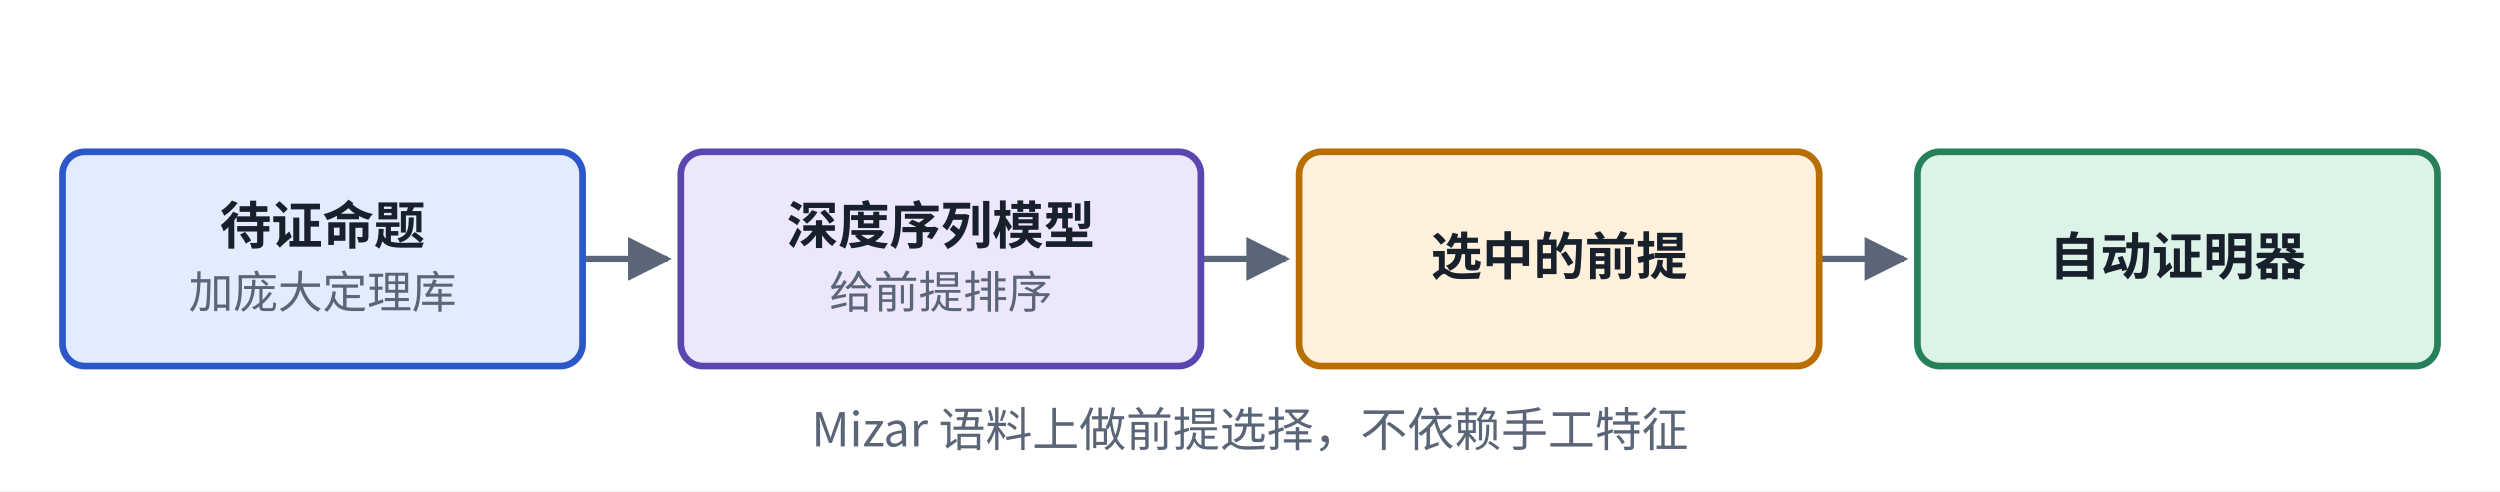
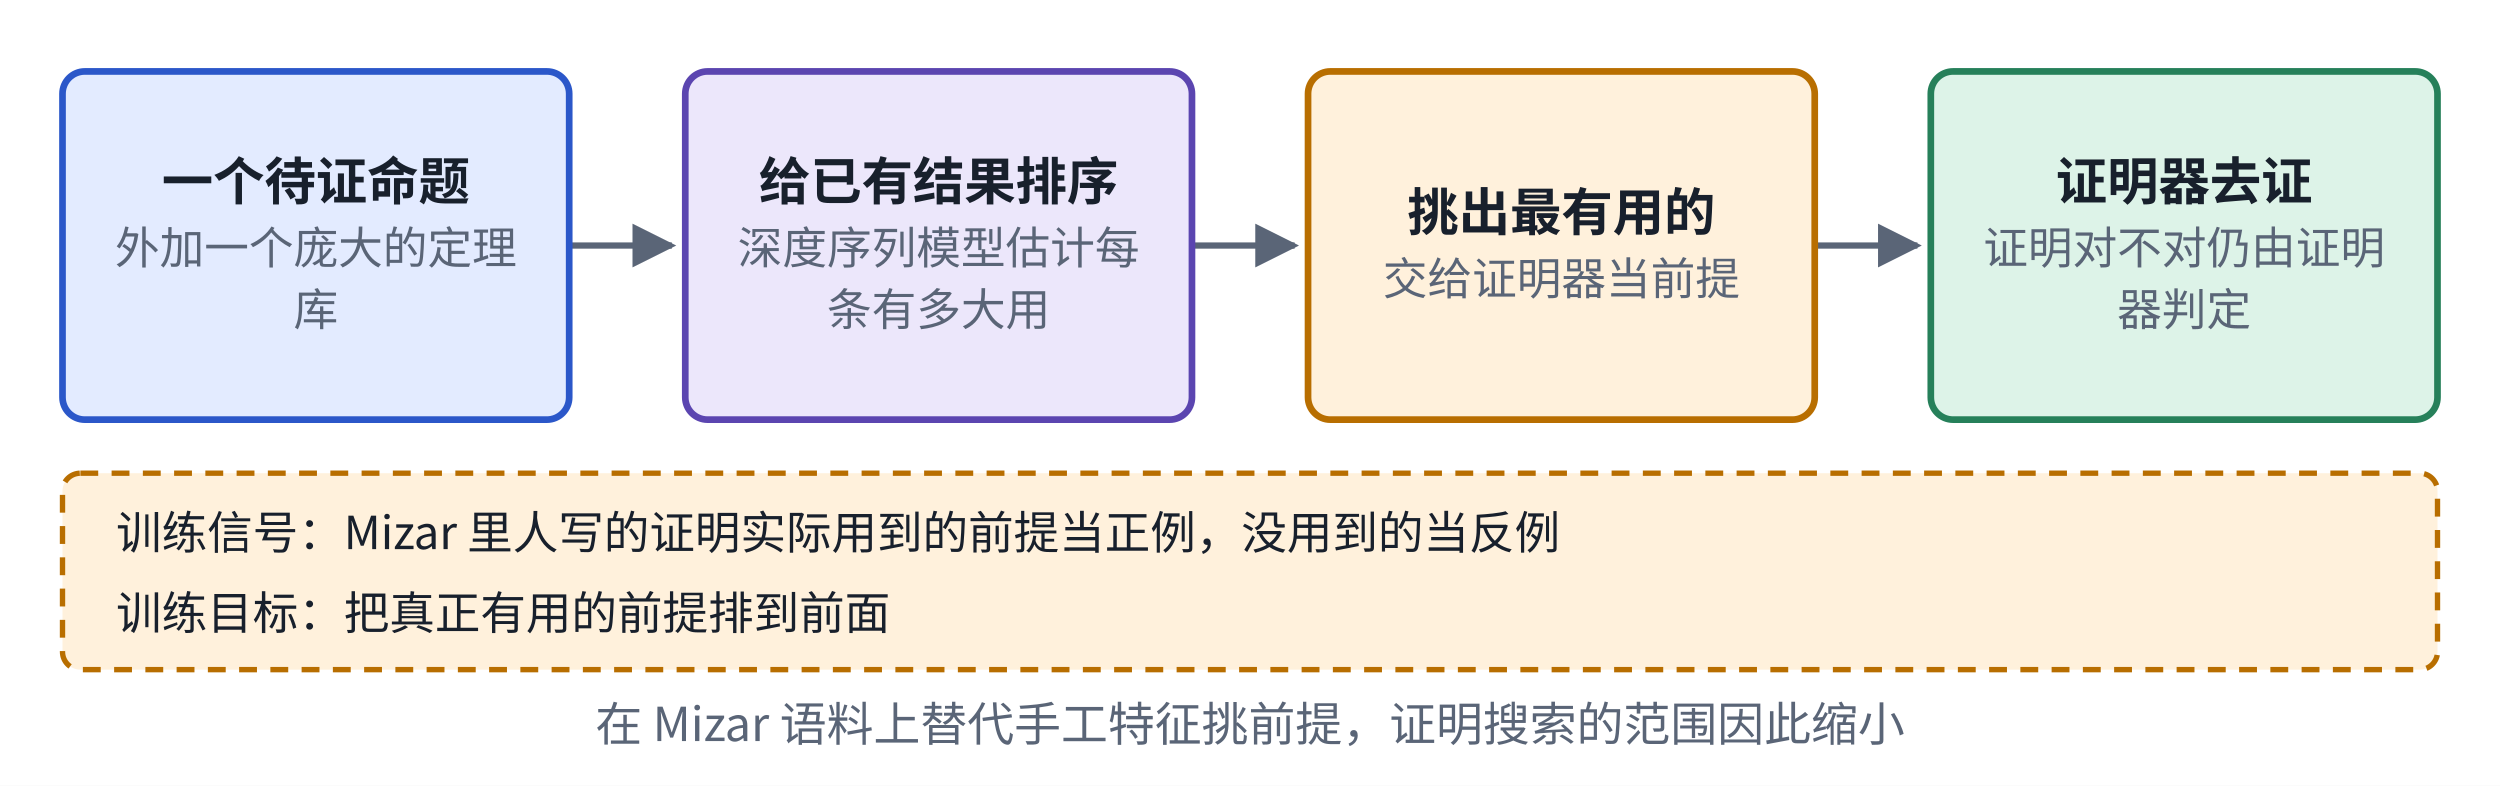
- <svg xmlns="http://www.w3.org/2000/svg" viewBox="0 0 560 110" width="560" height="110" role="img" aria-label="DeepMath 结构">
+ <svg xmlns="http://www.w3.org/2000/svg" viewBox="0 0 560 176" width="560" height="176" role="img" aria-label="DeepMath 结构">
  <defs>
    <marker id="ah-cardp2" viewBox="0 0 10 10" refX="9" refY="5" markerWidth="7" markerHeight="7" orient="auto-start-reverse">
      <path d="M0,0 L10,5 L0,10 z" fill="#5A6577" />
    </marker>
  </defs>
-   <rect x="0" y="0" width="560" height="110" fill="#ffffff" />
-   <path d="M130.5,58 L149.5,58" fill="none" stroke="#5A6577" stroke-width="1.4" marker-end="url(#ah-cardp2)" />
-   <path d="M269,58 L288,58" fill="none" stroke="#5A6577" stroke-width="1.4" marker-end="url(#ah-cardp2)" />
-   <path d="M407.5,58 L426.5,58" fill="none" stroke="#5A6577" stroke-width="1.4" marker-end="url(#ah-cardp2)" />
-   <rect x="14" y="34" width="116.5" height="48" rx="5" fill="#E3EBFF" stroke="#2B57C9" stroke-width="1.5" />
-   <rect x="152.5" y="34" width="116.5" height="48" rx="5" fill="#ECE7FB" stroke="#5B45B0" stroke-width="1.5" />
-   <rect x="291" y="34" width="116.5" height="48" rx="5" fill="#FFF1DC" stroke="#B86E00" stroke-width="1.5" />
-   <rect x="429.5" y="34" width="116.5" height="48" rx="5" fill="#DDF3E8" stroke="#26805A" stroke-width="1.5" />
-   <text x="72.25" y="54.665" text-anchor="middle" font-size="11.5" font-weight="600" fill="#18202C" font-family="PingFang SC, Noto Sans CJK SC, Microsoft YaHei, sans-serif">待证命题</text>
-   <text x="72.25" y="69.035" text-anchor="middle" font-size="10" font-weight="400" fill="#5A6577" font-family="PingFang SC, Noto Sans CJK SC, Microsoft YaHei, sans-serif">加庞大定理库</text>
-   <text x="210.75" y="54.665" text-anchor="middle" font-size="11.5" font-weight="600" fill="#18202C" font-family="PingFang SC, Noto Sans CJK SC, Microsoft YaHei, sans-serif">深度序列模型</text>
-   <text x="210.75" y="69.035" text-anchor="middle" font-size="10" font-weight="400" fill="#5A6577" font-family="PingFang SC, Noto Sans CJK SC, Microsoft YaHei, sans-serif">给前提排序</text>
-   <text x="349.25" y="61.565" text-anchor="middle" font-size="11.5" font-weight="600" fill="#18202C" font-family="PingFang SC, Noto Sans CJK SC, Microsoft YaHei, sans-serif">选中的前提</text>
-   <text x="487.75" y="61.565" text-anchor="middle" font-size="11.5" font-weight="600" fill="#18202C" font-family="PingFang SC, Noto Sans CJK SC, Microsoft YaHei, sans-serif">自动证明器</text>
-   <text x="280" y="100" text-anchor="middle" font-size="10.5" font-weight="500" fill="#5A6577" font-family="PingFang SC, Noto Sans CJK SC, Microsoft YaHei, sans-serif">Mizar 语料上做前提选择，不依赖手工特征</text>
+   <rect x="0" y="0" width="560" height="176" fill="#ffffff" />
+   <path d="M127.5,55 L150.5,55" fill="none" stroke="#5A6577" stroke-width="1.4" marker-end="url(#ah-cardp2)" />
+   <path d="M267,55 L290,55" fill="none" stroke="#5A6577" stroke-width="1.4" marker-end="url(#ah-cardp2)" />
+   <path d="M406.5,55 L429.5,55" fill="none" stroke="#5A6577" stroke-width="1.4" marker-end="url(#ah-cardp2)" />
+   <rect x="14" y="106" width="532" height="44" rx="4" fill="#FFF1DC" stroke="#B86E00" stroke-width="1.2" stroke-dasharray="4 3" />
+   <rect x="14" y="16" width="113.5" height="78" rx="5" fill="#E3EBFF" stroke="#2B57C9" stroke-width="1.5" />
+   <rect x="153.5" y="16" width="113.5" height="78" rx="5" fill="#ECE7FB" stroke="#5B45B0" stroke-width="1.5" />
+   <rect x="293" y="16" width="113.5" height="78" rx="5" fill="#FFF1DC" stroke="#B86E00" stroke-width="1.5" />
+   <rect x="432.5" y="16" width="113.5" height="78" rx="5" fill="#DDF3E8" stroke="#26805A" stroke-width="1.5" />
+   <text x="26" y="123" text-anchor="start" font-size="10.2" font-weight="500" fill="#18202C" font-family="PingFang SC, Noto Sans CJK SC, Microsoft YaHei, sans-serif">训练信号：Mizar 里人写的证明实际用到的前提当正例，没用到的当反例</text>
+   <text x="26" y="141" text-anchor="start" font-size="10.2" font-weight="500" fill="#18202C" font-family="PingFang SC, Noto Sans CJK SC, Microsoft YaHei, sans-serif">训练目标：把真正有用的前提排到前面</text>
+   <text x="70.75" y="44.765" text-anchor="middle" font-size="11.5" font-weight="600" fill="#18202C" font-family="PingFang SC, Noto Sans CJK SC, Microsoft YaHei, sans-serif">一个待证命题</text>
+   <text x="70.75" y="59.135" text-anchor="middle" font-size="10" font-weight="400" fill="#5A6577" font-family="PingFang SC, Noto Sans CJK SC, Microsoft YaHei, sans-serif">外加一个庞大的定理</text>
+   <text x="70.75" y="72.935" text-anchor="middle" font-size="10" font-weight="400" fill="#5A6577" font-family="PingFang SC, Noto Sans CJK SC, Microsoft YaHei, sans-serif">库</text>
+   <text x="210.25" y="44.765" text-anchor="middle" font-size="11.5" font-weight="600" fill="#18202C" font-family="PingFang SC, Noto Sans CJK SC, Microsoft YaHei, sans-serif">给已有结果排序</text>
+   <text x="210.25" y="59.135" text-anchor="middle" font-size="10" font-weight="400" fill="#5A6577" font-family="PingFang SC, Noto Sans CJK SC, Microsoft YaHei, sans-serif">深度序列模型估计每</text>
+   <text x="210.25" y="72.935" text-anchor="middle" font-size="10" font-weight="400" fill="#5A6577" font-family="PingFang SC, Noto Sans CJK SC, Microsoft YaHei, sans-serif">条有多大用</text>
+   <text x="349.75" y="51.665" text-anchor="middle" font-size="11.5" font-weight="600" fill="#18202C" font-family="PingFang SC, Noto Sans CJK SC, Microsoft YaHei, sans-serif">挑出最有用的</text>
+   <text x="349.75" y="66.035" text-anchor="middle" font-size="10" font-weight="400" fill="#5A6577" font-family="PingFang SC, Noto Sans CJK SC, Microsoft YaHei, sans-serif">交给证明器当前提</text>
+   <text x="489.25" y="44.765" text-anchor="middle" font-size="11.5" font-weight="600" fill="#18202C" font-family="PingFang SC, Noto Sans CJK SC, Microsoft YaHei, sans-serif">证明器去证</text>
+   <text x="489.25" y="59.135" text-anchor="middle" font-size="10" font-weight="400" fill="#5A6577" font-family="PingFang SC, Noto Sans CJK SC, Microsoft YaHei, sans-serif">证明对不对仍由证明</text>
+   <text x="489.25" y="72.935" text-anchor="middle" font-size="10" font-weight="400" fill="#5A6577" font-family="PingFang SC, Noto Sans CJK SC, Microsoft YaHei, sans-serif">器判定</text>
+   <text x="280" y="166" text-anchor="middle" font-size="10.5" font-weight="500" fill="#5A6577" font-family="PingFang SC, Noto Sans CJK SC, Microsoft YaHei, sans-serif">在 Mizar 语料上替代手工特征挑前提，证明搜索的范围因此缩小</text>
</svg>
